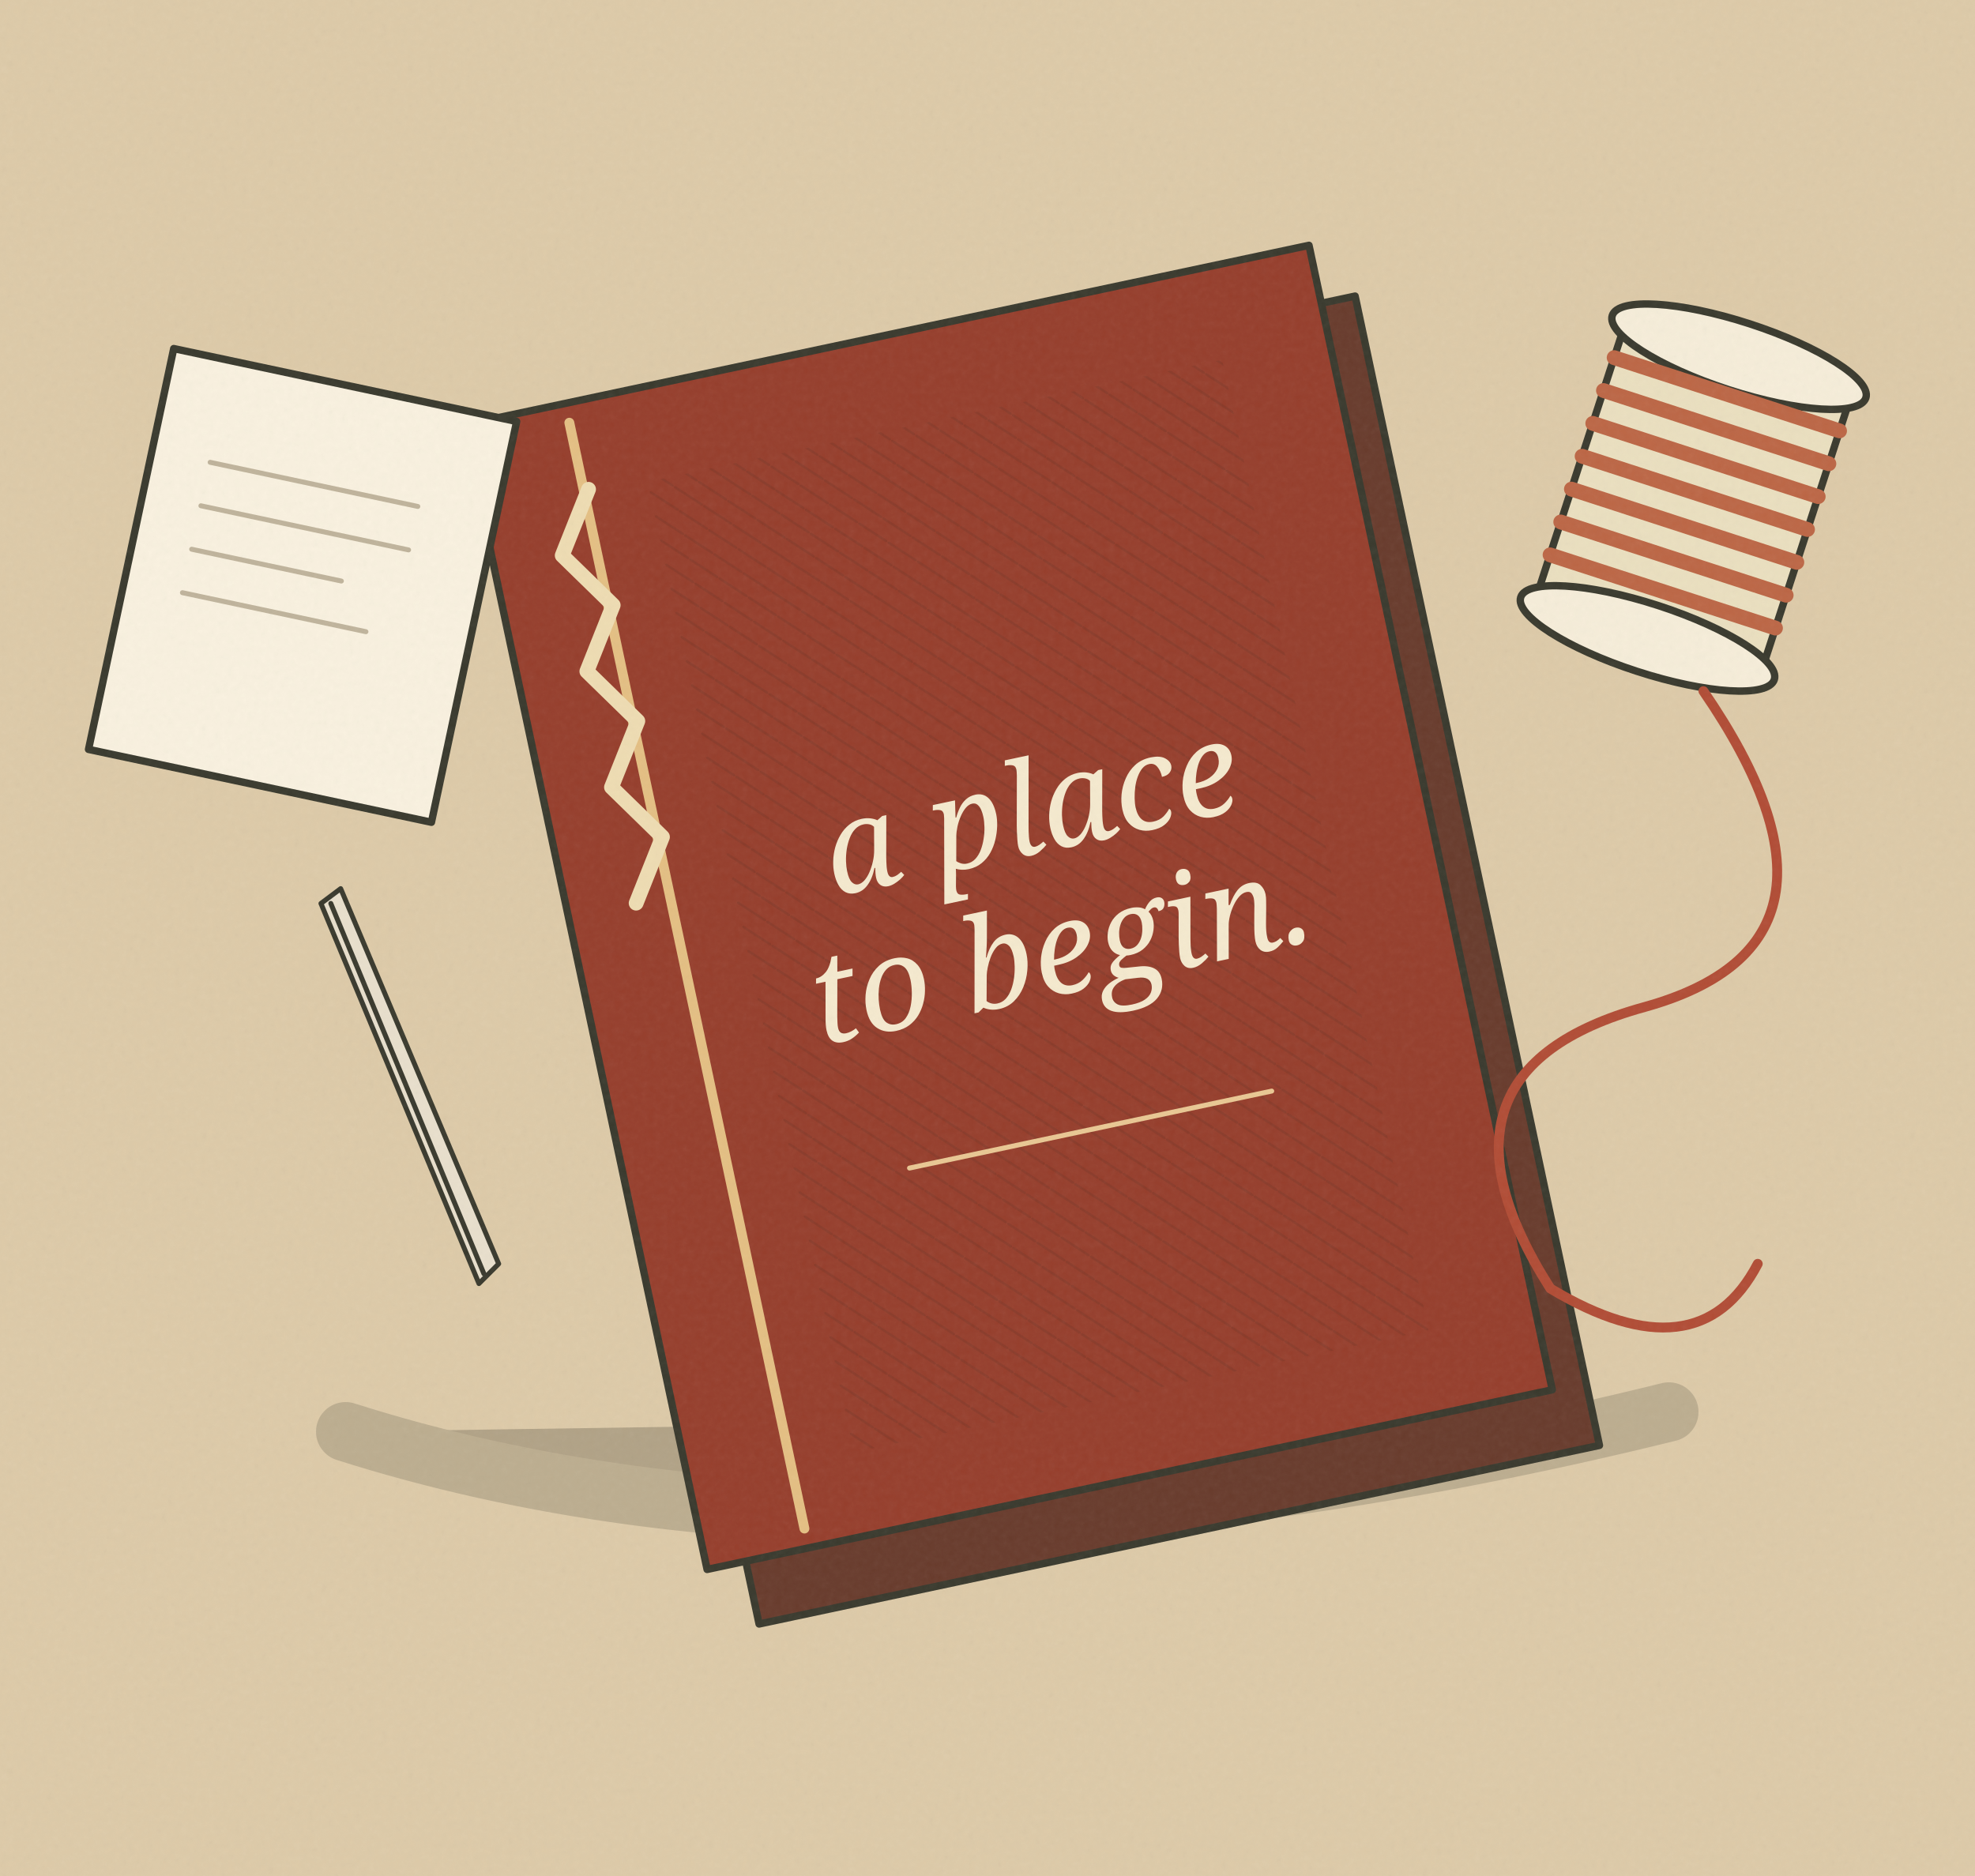
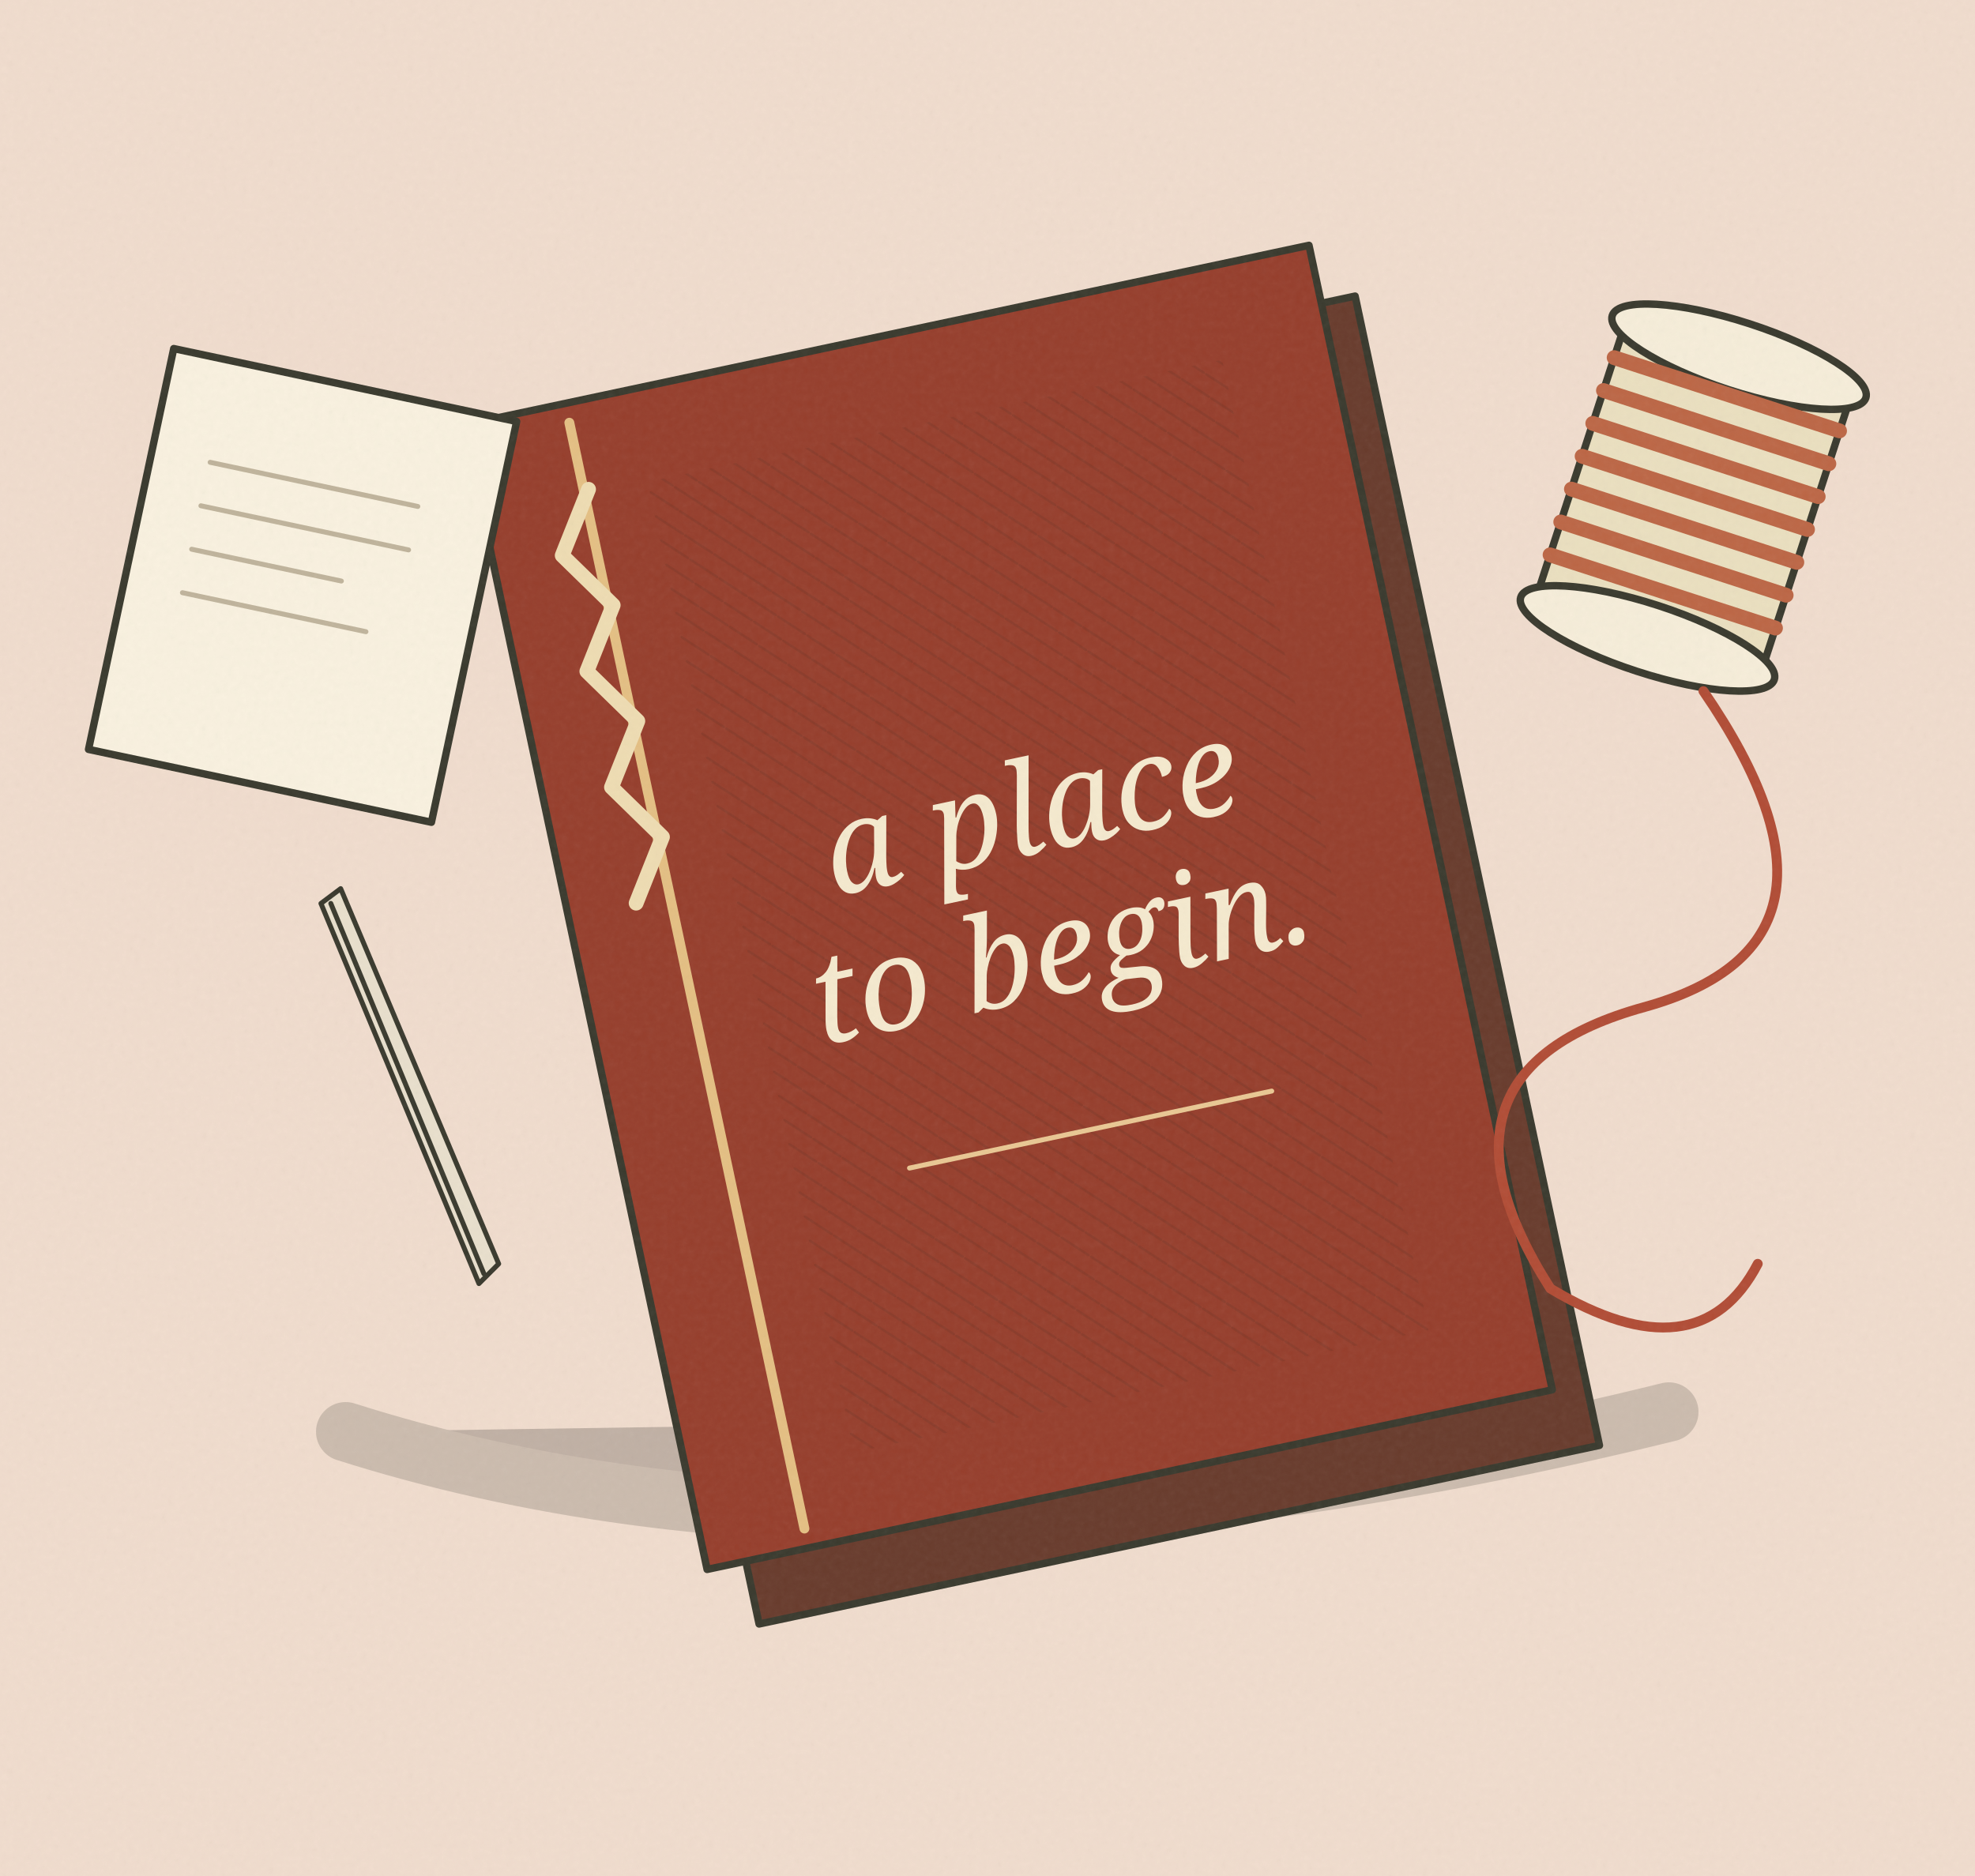
<svg xmlns="http://www.w3.org/2000/svg" viewBox="0 0 400 380">
  <defs>
    <pattern id="fine" width="5" height="5" patternUnits="userSpaceOnUse">
      <path d="M0 0l5 5" stroke="#231e17" opacity=".1" stroke-width=".5" />
    </pattern>
    <filter id="grain">
      <feTurbulence type="fractalNoise" baseFrequency=".74" numOctaves="3" stitchTiles="stitch" />
      <feColorMatrix type="saturate" values="0" />
      <feComponentTransfer>
        <feFuncA type="linear" slope=".065" />
      </feComponentTransfer>
      <feBlend in="SourceGraphic" mode="multiply" />
    </filter>
  </defs>
-   <rect width="400" height="380" fill="#ddcaa8" />
+   <rect width="400" height="380" fill="#f0dccd" />
  <g stroke="#39392d" stroke-width="1.5" stroke-linejoin="round" stroke-linecap="round">
    <path d="M70 290Q180 325 338 286" stroke="#39382e" opacity=".2" stroke-width="12" />
    <g transform="rotate(-12 210 180)">
      <path d="M124 76h174v238H124z" fill="#683b2c" />
      <path d="M116 64h175v237H116z" fill="#963e2c" />
      <path d="M137 68v229" stroke="#e4bf83" stroke-width="2" />
      <path d="M150 83h119v201H150z" fill="url(#fine)" stroke="none" />
      <path d="M138 82l-8 12 8 12-8 12 8 12-8 12 8 12-8 12" stroke="#eedcb2" fill="none" stroke-width="3" />
      <text x="212" y="173" font-family="Georgia,serif" font-size="26" font-style="italic" fill="#f5e9ce" stroke="none" text-anchor="middle">a place</text>
      <text x="212" y="202" font-family="Georgia,serif" font-size="26" font-style="italic" fill="#f5e9ce" stroke="none" text-anchor="middle">to begin.</text>
      <path d="M173 230h75" stroke="#e9c793" stroke-width="1" />
    </g>
    <g transform="rotate(18 338 116)">
      <path d="M314 70h48v60h-48z" fill="#eadfbf" />
      <ellipse cx="338" cy="70" rx="27" ry="7" fill="#f6edd9" />
      <ellipse cx="338" cy="130" rx="27" ry="7" fill="#f6edd9" />
      <path d="M314 78h48m-48 7h48m-48 7h48m-48 7h48m-48 7h48m-48 7h48m-48 7h48" stroke="#bc6645" stroke-width="3" />
    </g>
    <path d="M345 140q35 51-12 64t-19 57q30 18 42-5" fill="none" stroke="#b14c35" stroke-width="2" />
    <path d="M67 183l31 75m-33-75 4-3 32 76-4 4z" fill="#e8dfcc" stroke-width="1" />
    <g transform="rotate(12 62 108)">
      <path d="M28 77h71v83H28z" fill="#f9f1df" />
      <path d="M40 98h43m-43 9h43m-43 9h31m-31 9h38" stroke="#bfb39b" stroke-width="1" />
    </g>
  </g>
  <rect width="400" height="380" fill="transparent" filter="url(#grain)" />
</svg>
